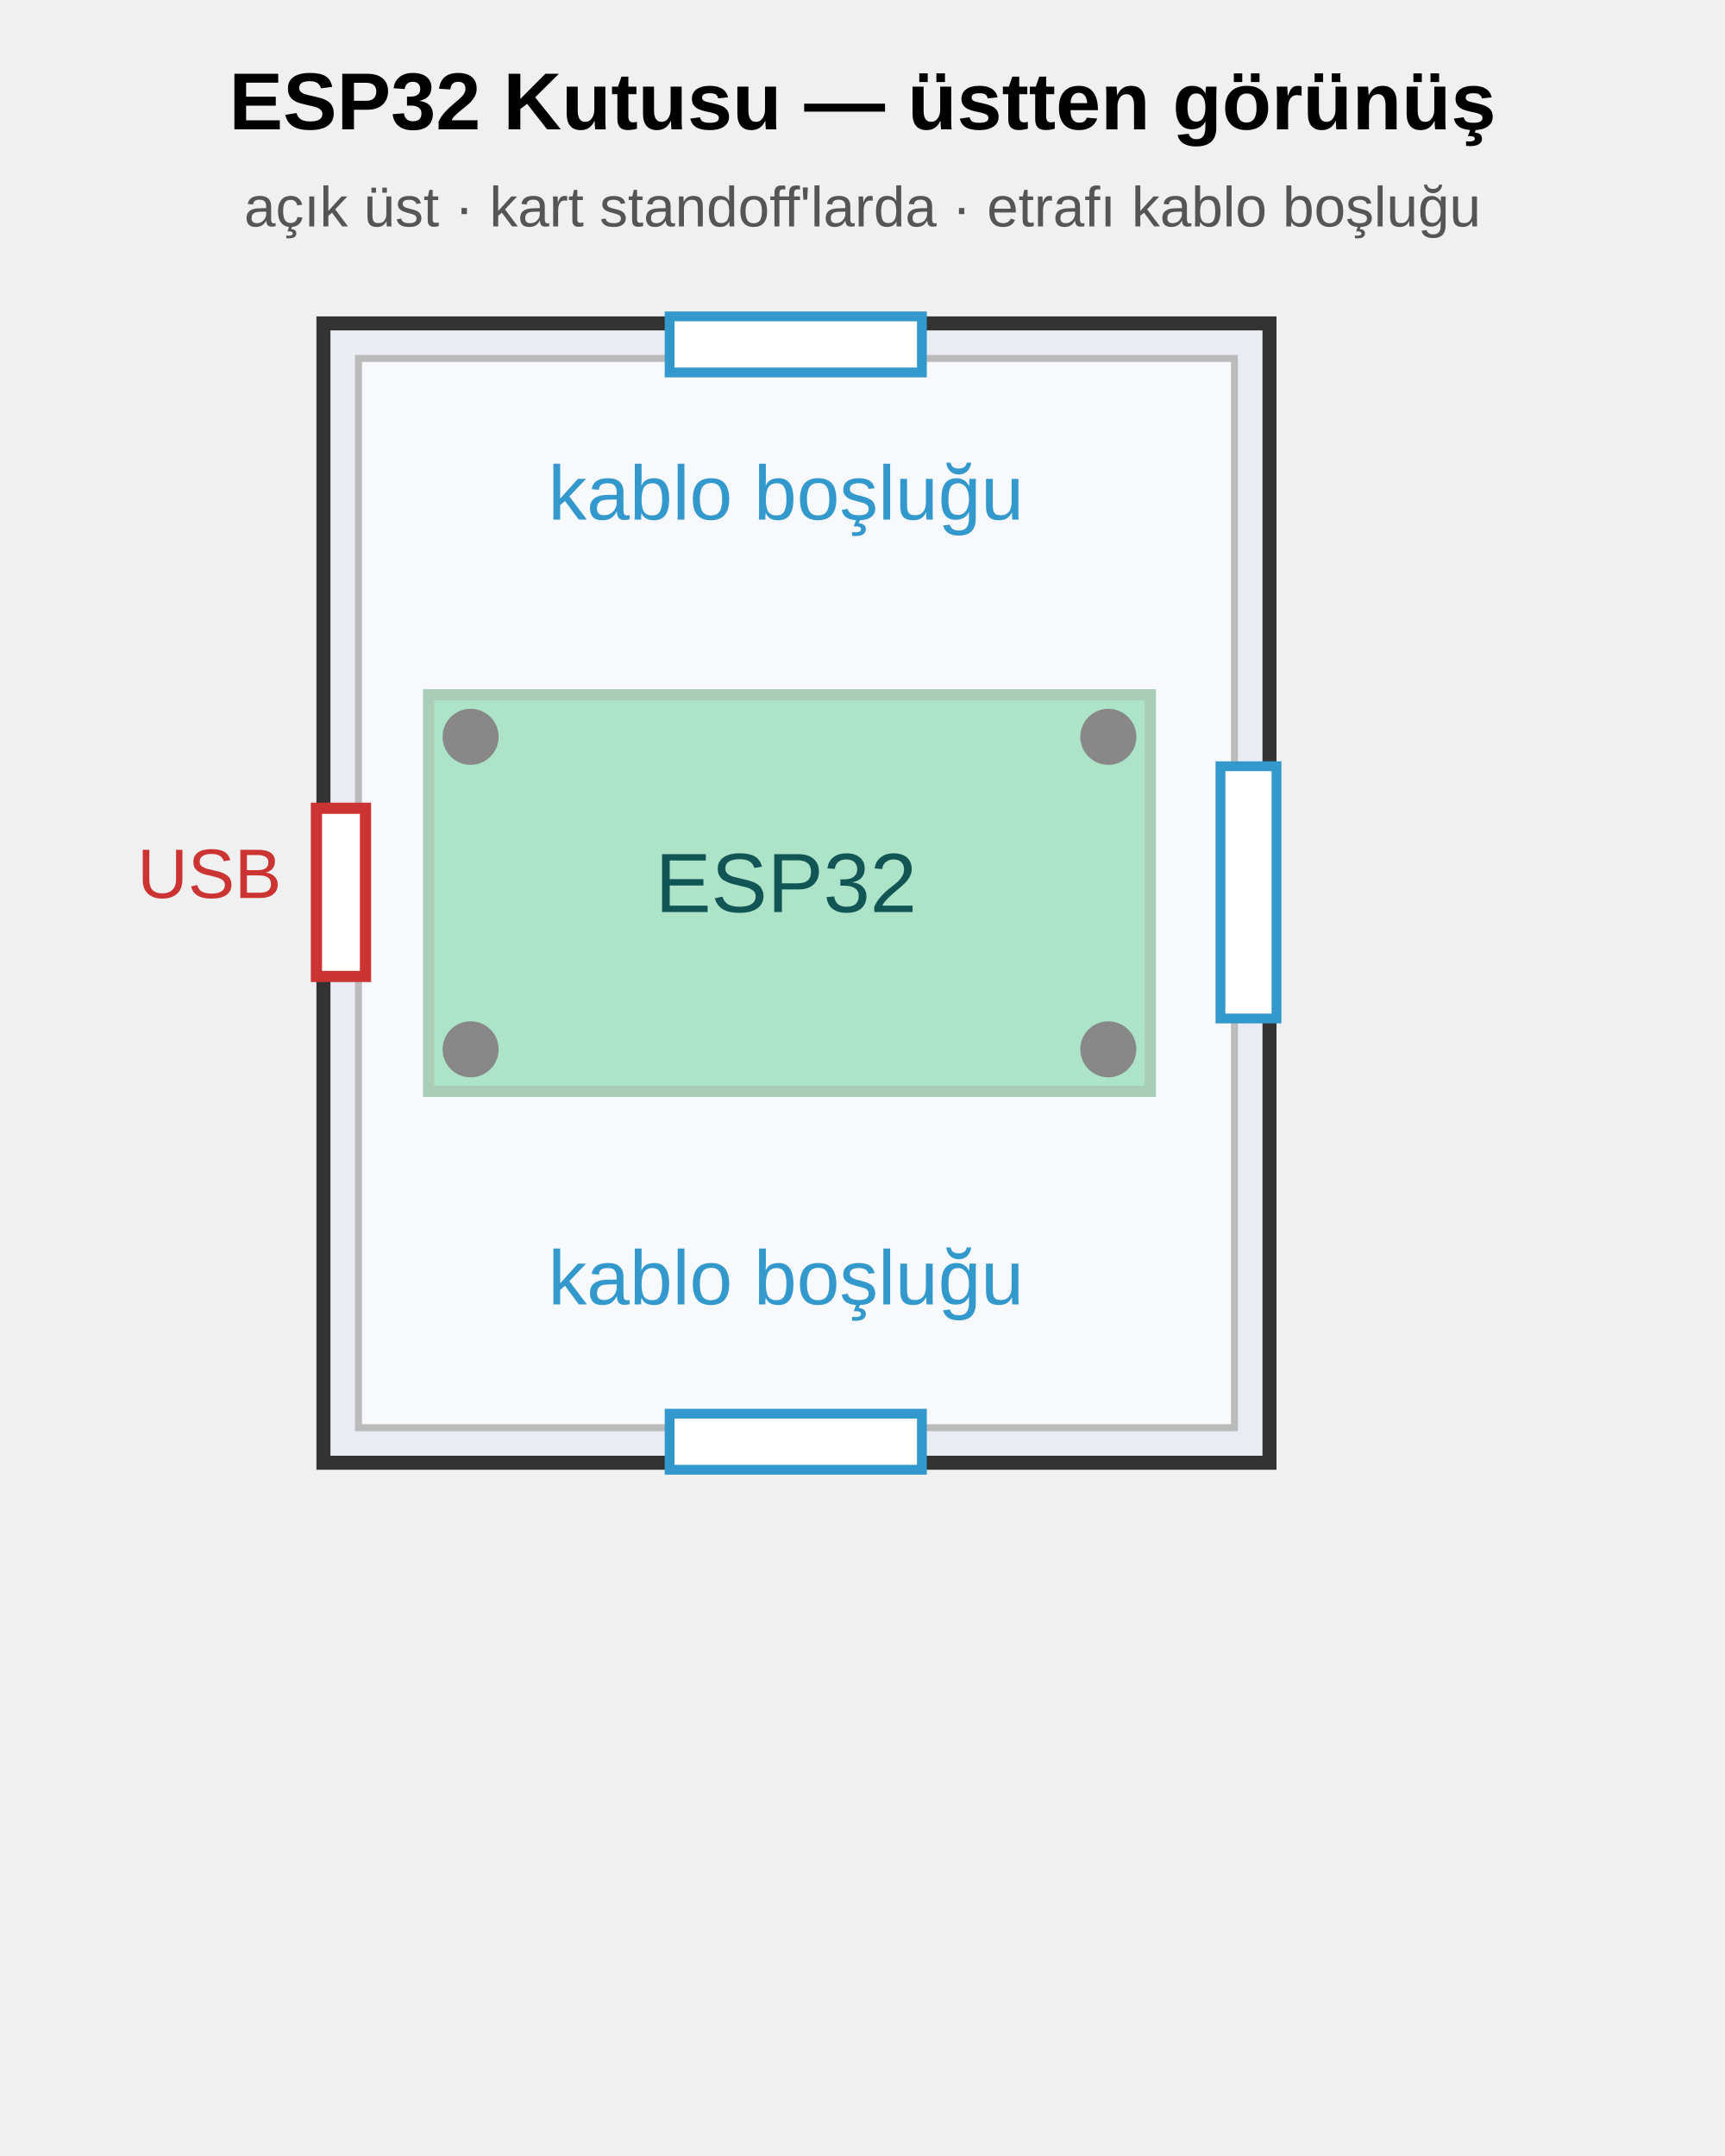
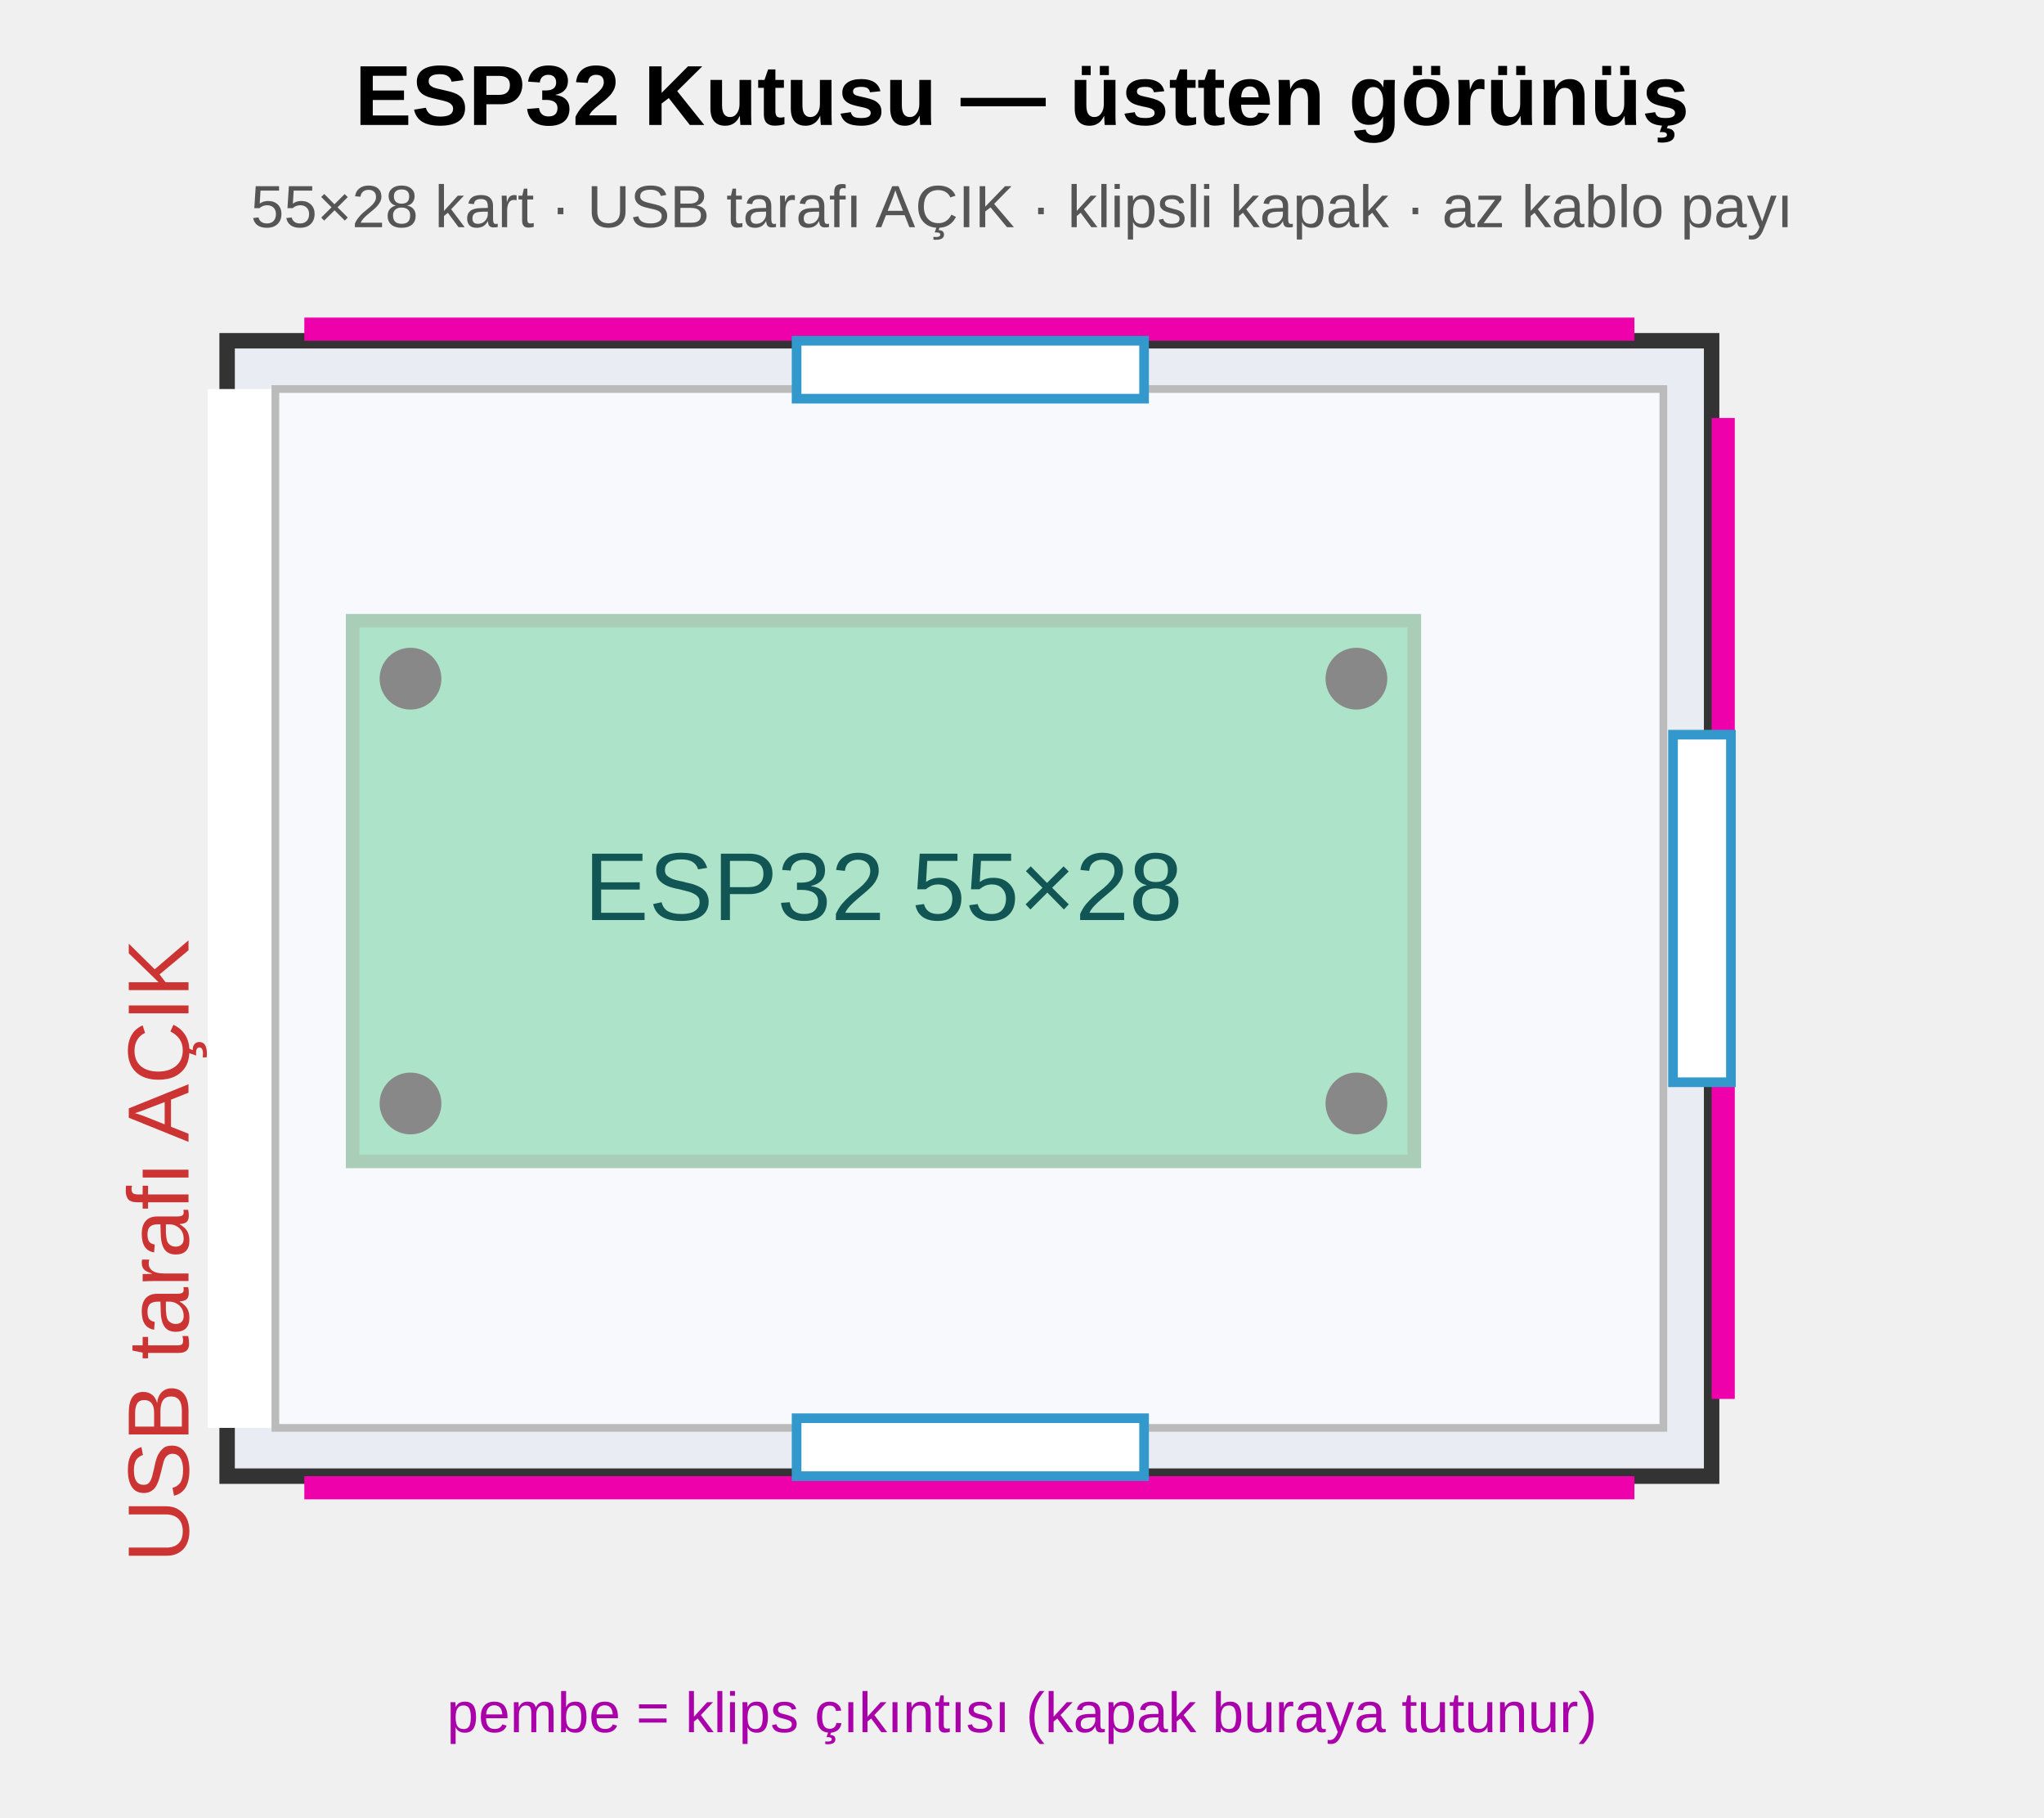
- <svg xmlns="http://www.w3.org/2000/svg" width="320" height="400" viewBox="0 0 320 400" font-family="system-ui, Arial">
-   <text x="160" y="24" font-size="15" font-weight="800" text-anchor="middle">ESP32 Kutusu — üstten görünüş</text>
-   <text x="160" y="42" font-size="10.5" fill="#555" text-anchor="middle">açık üst · kart standoff'larda · etrafı kablo boşluğu</text>
-   <g transform="translate(60,60) scale(2.6)">
-     <rect x="0" y="0" width="67.5" height="81.3" fill="#e9edf3" stroke="#333" stroke-width="1" />
-     <rect x="2.5" y="2.5" width="62.5" height="76.3" fill="#f7f9fc" stroke="#bbb" stroke-width="0.5" />
-     <rect x="7.5" y="26.5" width="51.5" height="28.3" fill="#2b6" opacity="0.35" stroke="#1a7a3a" stroke-width="0.8" />
-     <text x="33" y="42" font-size="6" text-anchor="middle" fill="#155">ESP32</text>
+ <svg xmlns="http://www.w3.org/2000/svg" width="360" height="320" viewBox="0 0 360 320" font-family="system-ui, Arial">
+   <text x="180" y="22" font-size="15" font-weight="800" text-anchor="middle">ESP32 Kutusu — üstten görünüş</text>
+   <text x="180" y="40" font-size="10.5" fill="#555" text-anchor="middle">55×28 kart · USB tarafı AÇIK · klipsli kapak · az kablo payı</text>
+   <g transform="translate(40,60) scale(3.4)">
+     <rect x="0" y="0" width="76.9" height="58.8" fill="#e9edf3" stroke="#333" stroke-width="0.8" />
+     <rect x="-1" y="2.5" width="3.5" height="53.8" fill="#fff" />
+     <text x="-2" y="31" font-size="4.5" text-anchor="end" fill="#c33" transform="rotate(-90 -2 31)">USB tarafı AÇIK</text>
+     <rect x="2.5" y="2.5" width="71.9" height="53.8" fill="#f7f9fc" stroke="#bbb" stroke-width="0.4" />
+     <rect x="6.5" y="14.5" width="55" height="28" fill="#2b6" opacity="0.35" stroke="#1a7a3a" stroke-width="0.7" />
+     <text x="34" y="30" font-size="5" text-anchor="middle" fill="#155">ESP32 55×28</text>
    <g fill="#888">
-       <circle cx="10.5" cy="29.5" r="2" />
-       <circle cx="56" cy="29.5" r="2" />
-       <circle cx="10.5" cy="51.8" r="2" />
-       <circle cx="56" cy="51.8" r="2" />
+       <circle cx="9.5" cy="17.5" r="1.6" />
+       <circle cx="58.5" cy="17.5" r="1.6" />
+       <circle cx="9.5" cy="39.5" r="1.6" />
+       <circle cx="58.5" cy="39.5" r="1.6" />
    </g>
-     <rect x="-0.5" y="34.6" width="3.5" height="12" fill="#fff" stroke="#c33" stroke-width="0.8" />
-     <text x="-3" y="41" font-size="5" text-anchor="end" fill="#c33">USB</text>
-     <rect x="64" y="31.6" width="4" height="18" fill="#fff" stroke="#39c" stroke-width="0.7" />
-     <rect x="24.7" y="77.8" width="18" height="4" fill="#fff" stroke="#39c" stroke-width="0.7" />
-     <rect x="24.7" y="-0.5" width="18" height="4" fill="#fff" stroke="#39c" stroke-width="0.7" />
-     <text x="33" y="14" font-size="5.5" text-anchor="middle" fill="#39c">kablo boşluğu</text>
-     <text x="33" y="70" font-size="5.5" text-anchor="middle" fill="#39c">kablo boşluğu</text>
+     <g fill="#e0a">
+       <rect x="76.9" y="4" width="1.2" height="50.8" />
+       <rect x="4" y="-1.2" width="68.9" height="1.2" />
+       <rect x="4" y="58.8" width="68.9" height="1.2" />
+     </g>
+     <g fill="#fff" stroke="#39c" stroke-width="0.5">
+       <rect x="74.9" y="20.4" width="3" height="18" />
+       <rect x="29.5" y="55.8" width="18" height="3" />
+       <rect x="29.5" y="0" width="18" height="3" />
+     </g>
  </g>
+   <text x="180" y="305" font-size="10" fill="#a0a" text-anchor="middle">pembe = klips çıkıntısı (kapak buraya tutunur)</text>
</svg>
